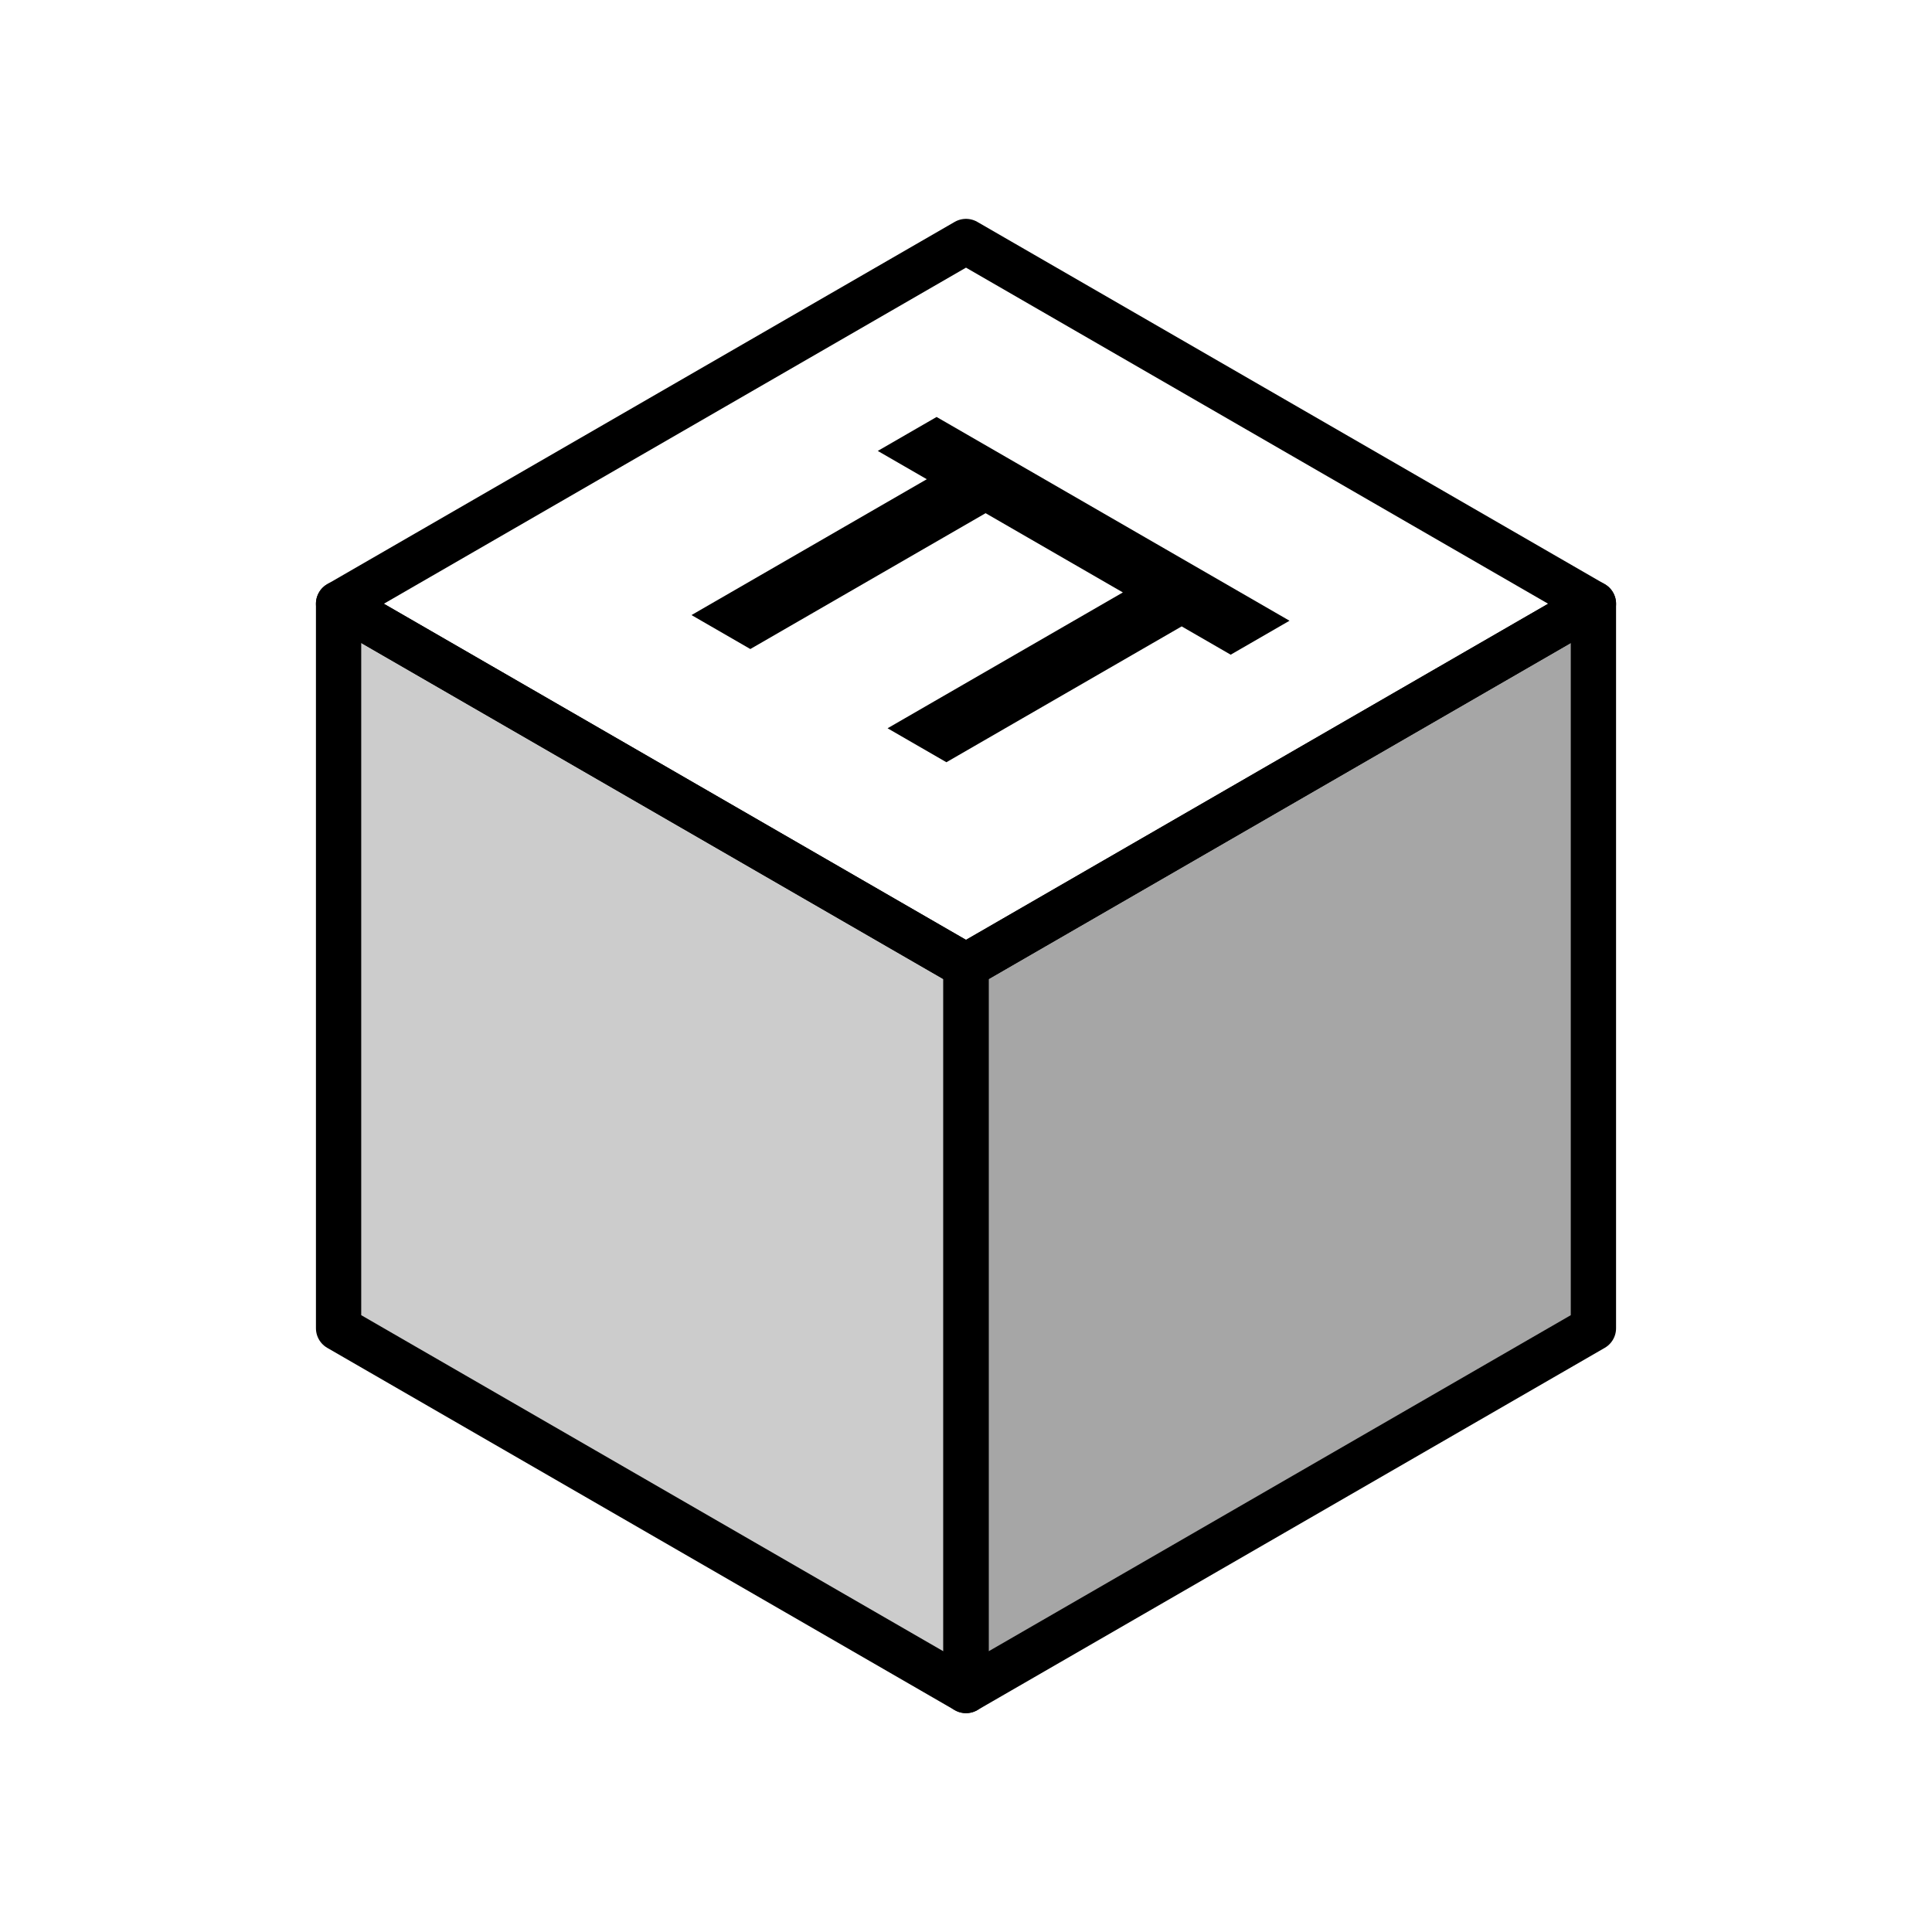
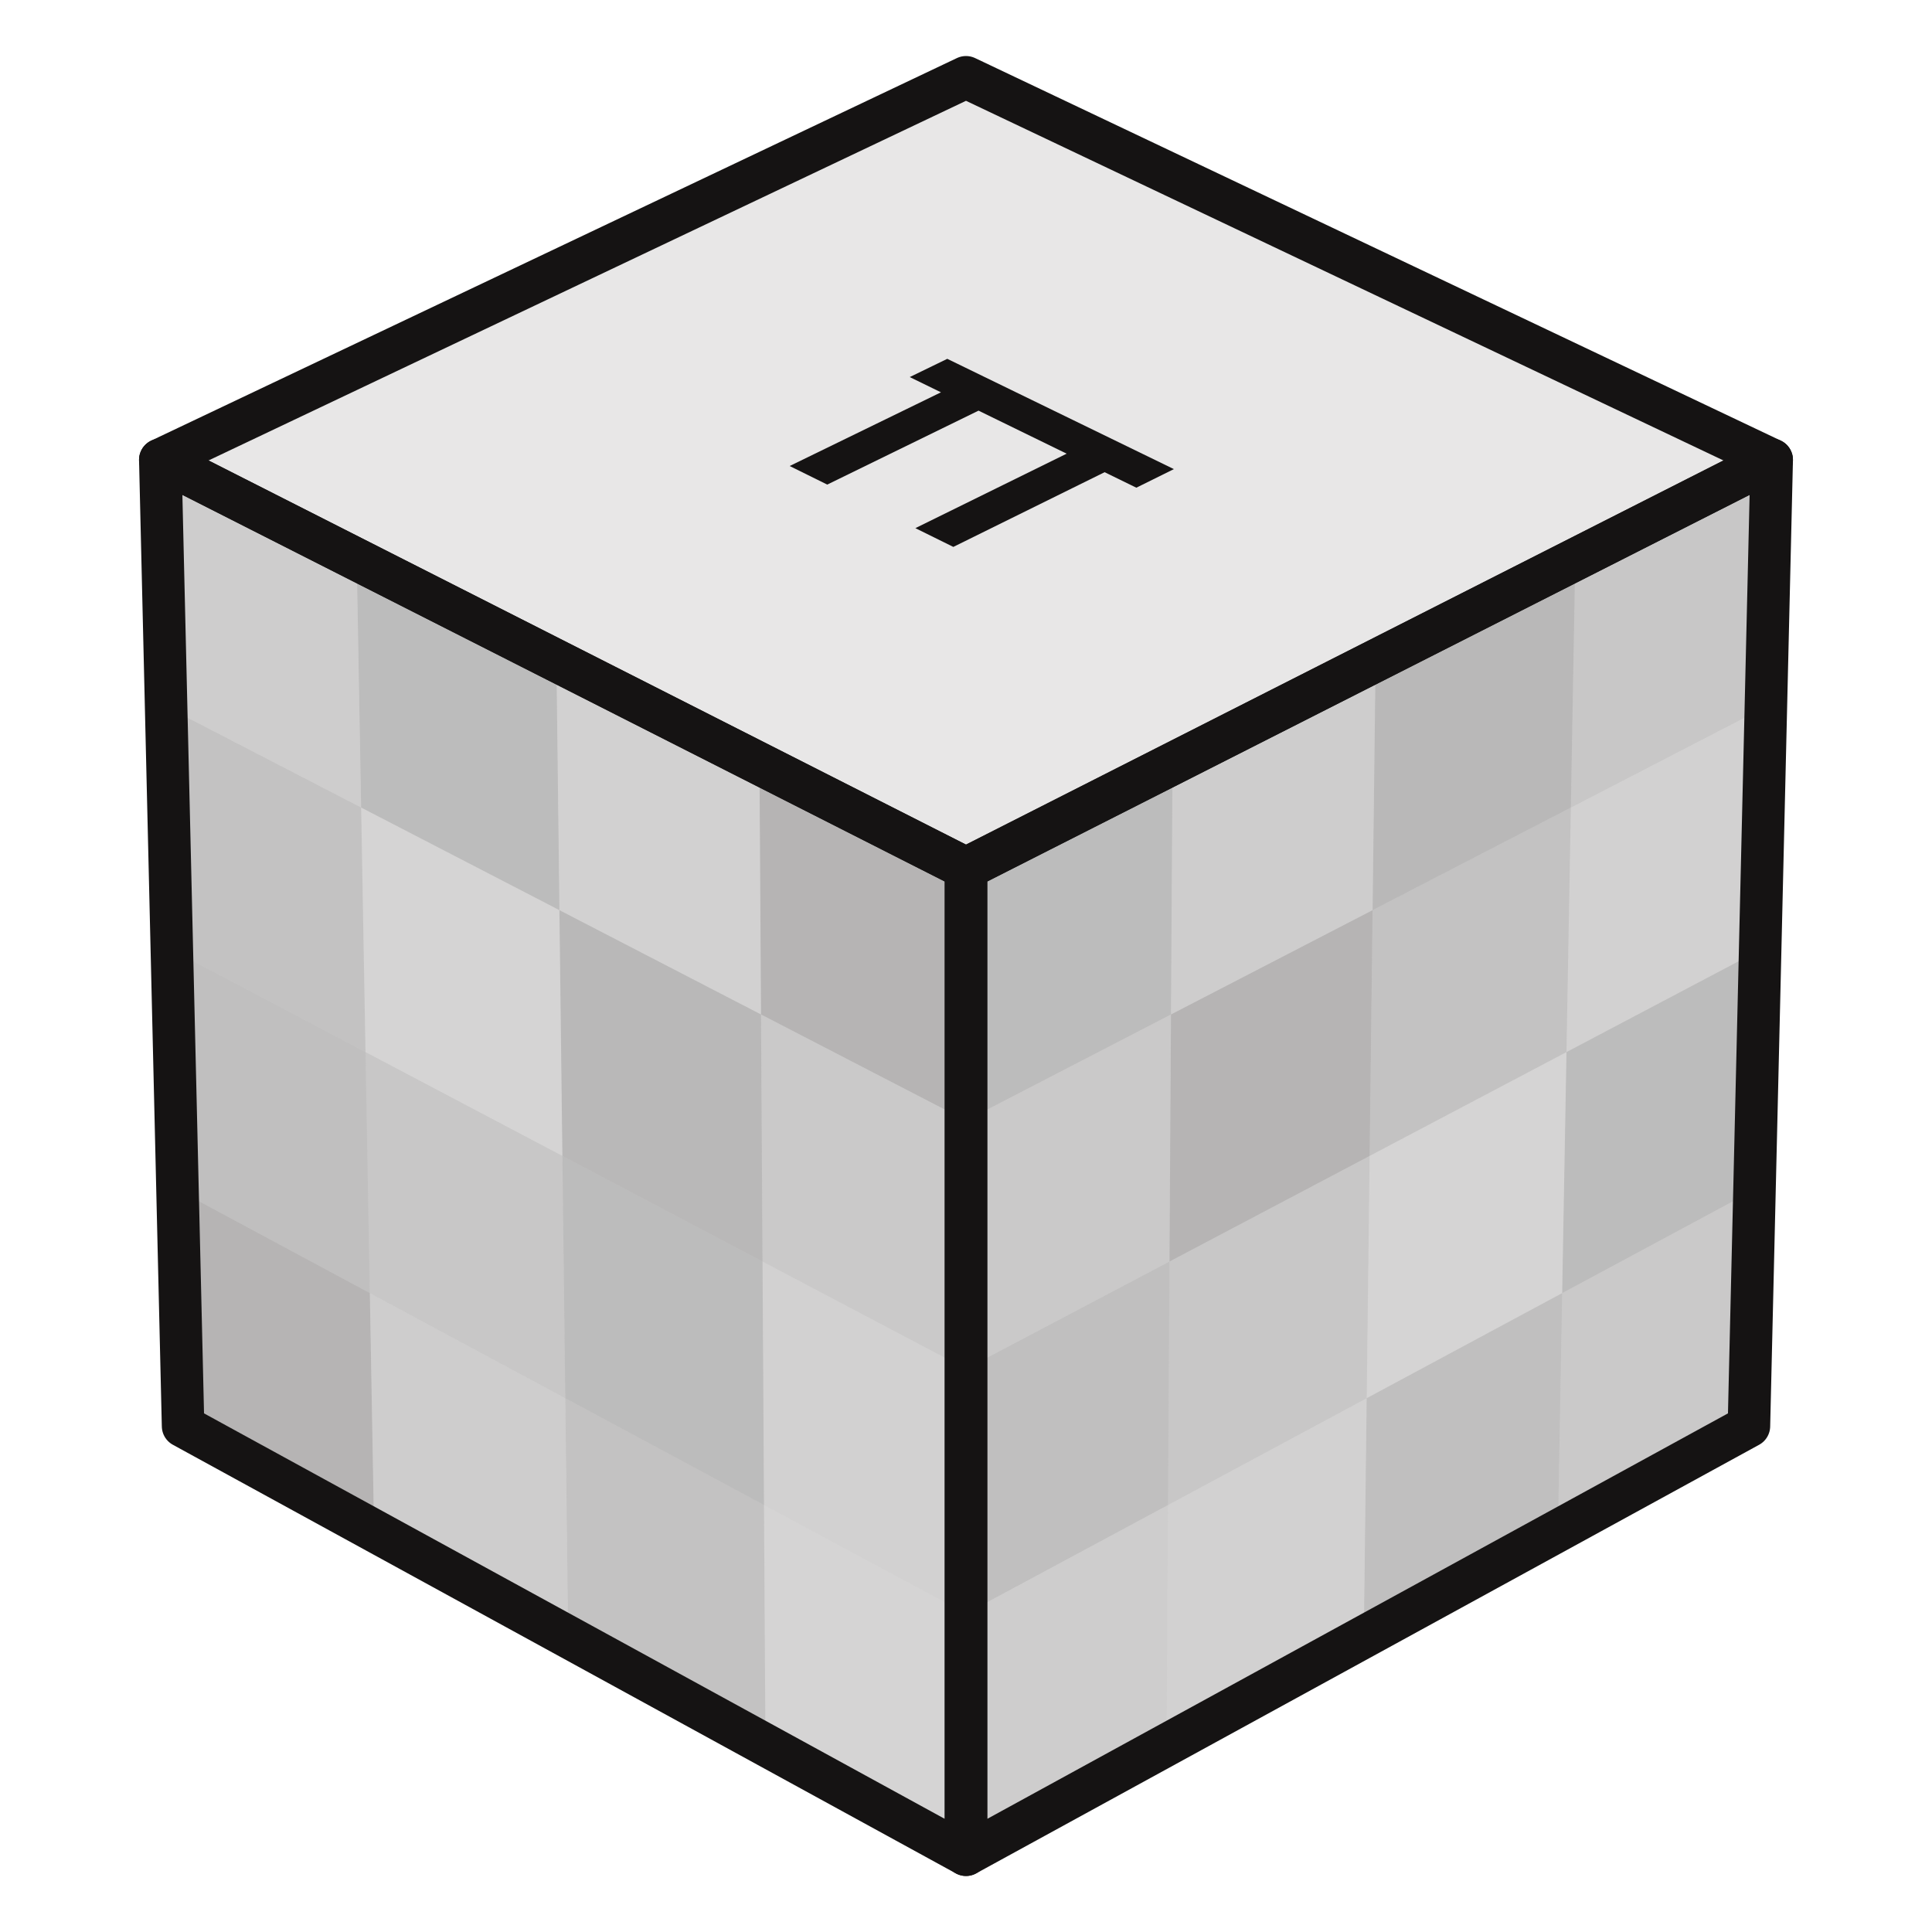
- <svg xmlns="http://www.w3.org/2000/svg" width="512" height="512" viewBox="0 0 512 512">
-   <g transform="translate(256, 256) scale(4)">
-     <path d="M0 0 L-41.568 -24 L-41.568 24 L0 48 Z" fill="black" fill-opacity="0.2" stroke="black" stroke-width="3" stroke-linejoin="round" />
-     <path d="M0 0 L41.568 -24 L41.568 24 L0 48 Z" fill="black" fill-opacity="0.35" stroke="black" stroke-width="3" stroke-linejoin="round" />
-     <path d="M0 -48 L-41.568 -24 L0 0 L41.568 -24 Z" fill="none" stroke="black" stroke-width="3" stroke-linejoin="round" />
-     <g transform="matrix(0.866, 0.5, -0.866, 0.5, 0, -24) scale(0.75)">
-       <path d="M-18 -15 H18 V-9 H13 V15 H7 V-9 H-7 V15 H-13 V-9 H-18 Z" fill="black" />
-     </g>
+ <svg xmlns="http://www.w3.org/2000/svg" width="512" height="512" viewBox="0 0 100 100">
+   <path d="M50 44.95 L8.297 23.801 L9.476 73.816 L50 96 Z" fill="#151313" fill-opacity="0.15" />
+   <path d="M8.297 23.801 L18.464 28.957 L18.693 41.799 L8.598 36.576 Z" fill="#151313" fill-opacity="0.07" />
+   <path d="M18.464 28.957 L28.8 34.199 L28.955 47.109 L18.693 41.799 Z" fill="#151313" fill-opacity="0.158" />
+   <path d="M28.8 34.199 L39.31 39.529 L39.39 52.508 L28.955 47.109 Z" fill="#151313" fill-opacity="0.053" />
+   <path d="M39.31 39.529 L50 44.95 L50 57.998 L39.39 52.508 Z" fill="#151313" fill-opacity="0.193" />
+   <path d="M8.598 36.576 L18.693 41.799 L18.919 54.456 L8.895 49.167 Z" fill="#151313" fill-opacity="0.122" />
+   <path d="M18.693 41.799 L28.955 47.109 L29.109 59.831 L18.919 54.456 Z" fill="#151313" fill-opacity="0.035" />
+   <path d="M28.955 47.109 L39.39 52.508 L39.468 65.297 L29.109 59.831 Z" fill="#151313" fill-opacity="0.175" />
+   <path d="M39.39 52.508 L50 57.998 L50 70.853 L39.468 65.297 Z" fill="#151313" fill-opacity="0.088" />
+   <path d="M8.895 49.167 L18.919 54.456 L19.142 66.931 L9.188 61.579 Z" fill="#151313" fill-opacity="0.14" />
+   <path d="M18.919 54.456 L29.109 59.831 L29.26 72.37 L19.142 66.931 Z" fill="#151313" fill-opacity="0.105" />
+   <path d="M29.109 59.831 L39.468 65.297 L39.544 77.898 L29.26 72.37 Z" fill="#151313" fill-opacity="0.158" />
+   <path d="M39.468 65.297 L50 70.853 L50 83.519 L39.544 77.898 Z" fill="#151313" fill-opacity="0.053" />
+   <path d="M9.188 61.579 L19.142 66.931 L19.362 79.228 L9.476 73.816 Z" fill="#151313" fill-opacity="0.193" />
+   <path d="M19.142 66.931 L29.26 72.37 L29.409 84.728 L19.362 79.228 Z" fill="#151313" fill-opacity="0.07" />
+   <path d="M29.26 72.37 L39.544 77.898 L39.62 90.318 L29.409 84.728 Z" fill="#151313" fill-opacity="0.122" />
+   <path d="M39.544 77.898 L50 83.519 L50 96 L39.62 90.318 Z" fill="#151313" fill-opacity="0.035" />
+   <path d="M50 44.95 L91.703 23.801 L90.524 73.816 L50 96 Z" fill="#151313" fill-opacity="0.15" />
+   <path d="M91.703 23.801 L91.402 36.576 L81.307 41.799 L81.536 28.957 Z" fill="#151313" fill-opacity="0.105" />
+   <path d="M91.402 36.576 L91.105 49.167 L81.081 54.456 L81.307 41.799 Z" fill="#151313" fill-opacity="0.053" />
+   <path d="M91.105 49.167 L90.812 61.579 L80.858 66.931 L81.081 54.456 Z" fill="#151313" fill-opacity="0.158" />
+   <path d="M90.812 61.579 L90.524 73.816 L80.638 79.228 L80.858 66.931 Z" fill="#151313" fill-opacity="0.088" />
+   <path d="M81.536 28.957 L81.307 41.799 L71.045 47.109 L71.2 34.199 Z" fill="#151313" fill-opacity="0.175" />
+   <path d="M81.307 41.799 L81.081 54.456 L70.891 59.831 L71.045 47.109 Z" fill="#151313" fill-opacity="0.122" />
+   <path d="M81.081 54.456 L80.858 66.931 L70.74 72.37 L70.891 59.831 Z" fill="#151313" fill-opacity="0.035" />
+   <path d="M80.858 66.931 L80.638 79.228 L70.591 84.728 L70.74 72.37 Z" fill="#151313" fill-opacity="0.14" />
+   <path d="M71.2 34.199 L71.045 47.109 L60.61 52.508 L60.69 39.529 Z" fill="#151313" fill-opacity="0.07" />
+   <path d="M71.045 47.109 L70.891 59.831 L60.532 65.297 L60.61 52.508 Z" fill="#151313" fill-opacity="0.193" />
+   <path d="M70.891 59.831 L70.74 72.37 L60.456 77.898 L60.532 65.297 Z" fill="#151313" fill-opacity="0.105" />
+   <path d="M70.74 72.37 L70.591 84.728 L60.38 90.318 L60.456 77.898 Z" fill="#151313" fill-opacity="0.053" />
+   <path d="M60.69 39.529 L60.61 52.508 L50 57.998 L50 44.95 Z" fill="#151313" fill-opacity="0.158" />
+   <path d="M60.61 52.508 L60.532 65.297 L50 70.853 L50 57.998 Z" fill="#151313" fill-opacity="0.088" />
+   <path d="M60.532 65.297 L60.456 77.898 L50 83.519 L50 70.853 Z" fill="#151313" fill-opacity="0.14" />
+   <path d="M60.456 77.898 L60.38 90.318 L50 96 L50 83.519 Z" fill="#151313" fill-opacity="0.07" />
+   <path d="M50 4 L8.297 23.801 L50 44.95 L91.703 23.801 Z" fill="#151313" fill-opacity="0.1" />
+   <g fill="none" stroke="#151313" stroke-width="2.2" stroke-linejoin="round">
+     <path d="M50 44.95 L8.297 23.801 L9.476 73.816 L50 96 Z" />
+     <path d="M50 44.95 L91.703 23.801 L90.524 73.816 L50 96 Z" />
+     <path d="M50 4 L8.297 23.801 L50 44.95 L91.703 23.801 Z" />
  </g>
+   <path d="M49.031 18.573 L60.76 24.281 L58.817 25.243 L57.175 24.441 L49.344 28.308 L47.379 27.337 L55.21 23.482 L50.649 21.255 L42.818 25.082 L40.873 24.121 L48.704 20.306 L47.088 19.517 Z" fill="#151313" />
</svg>
